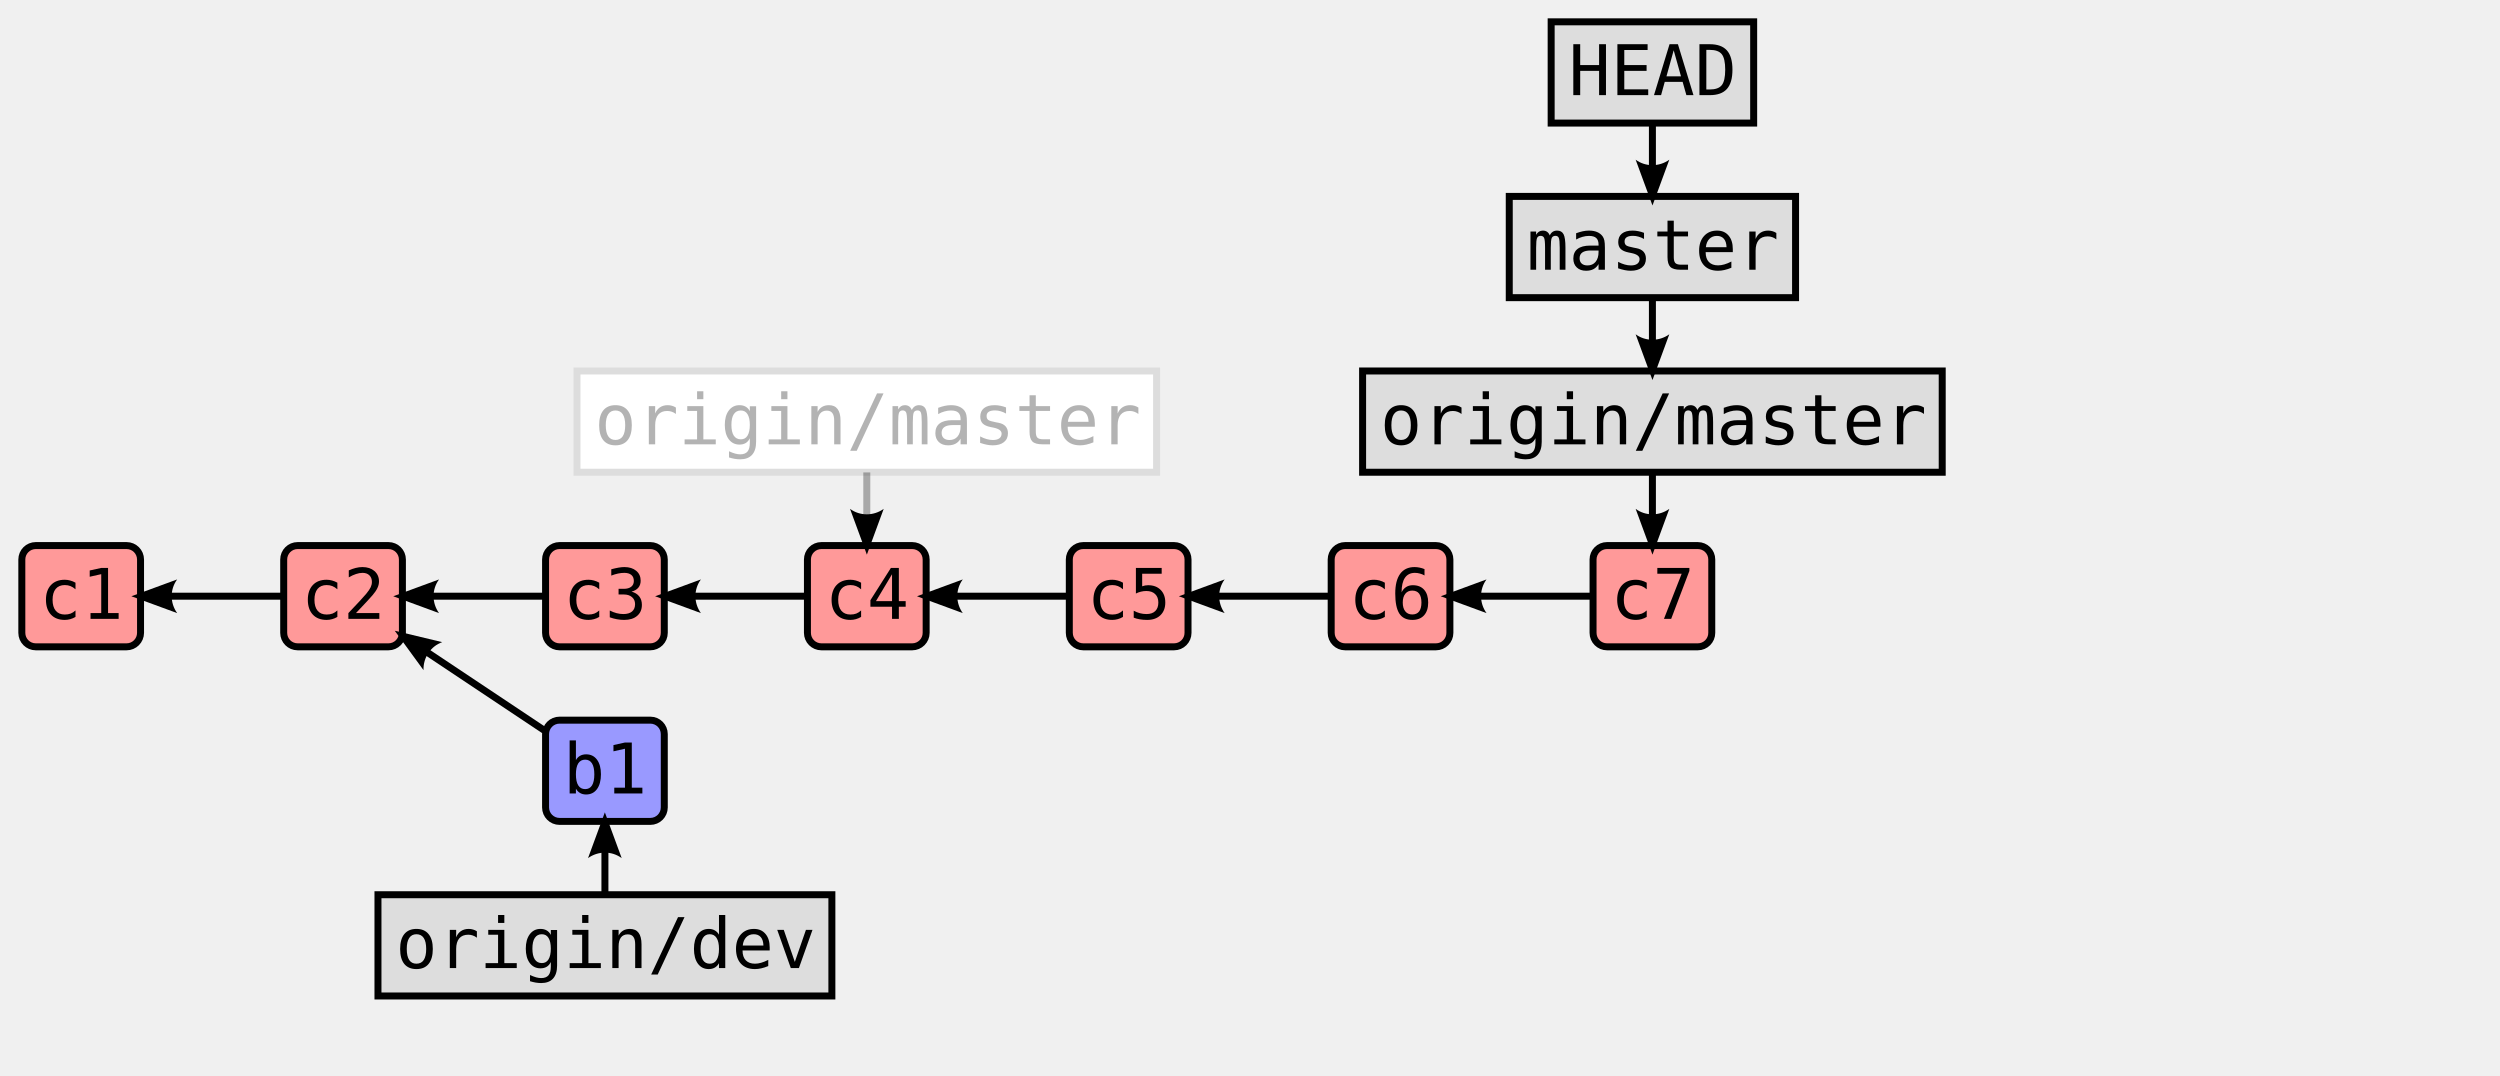
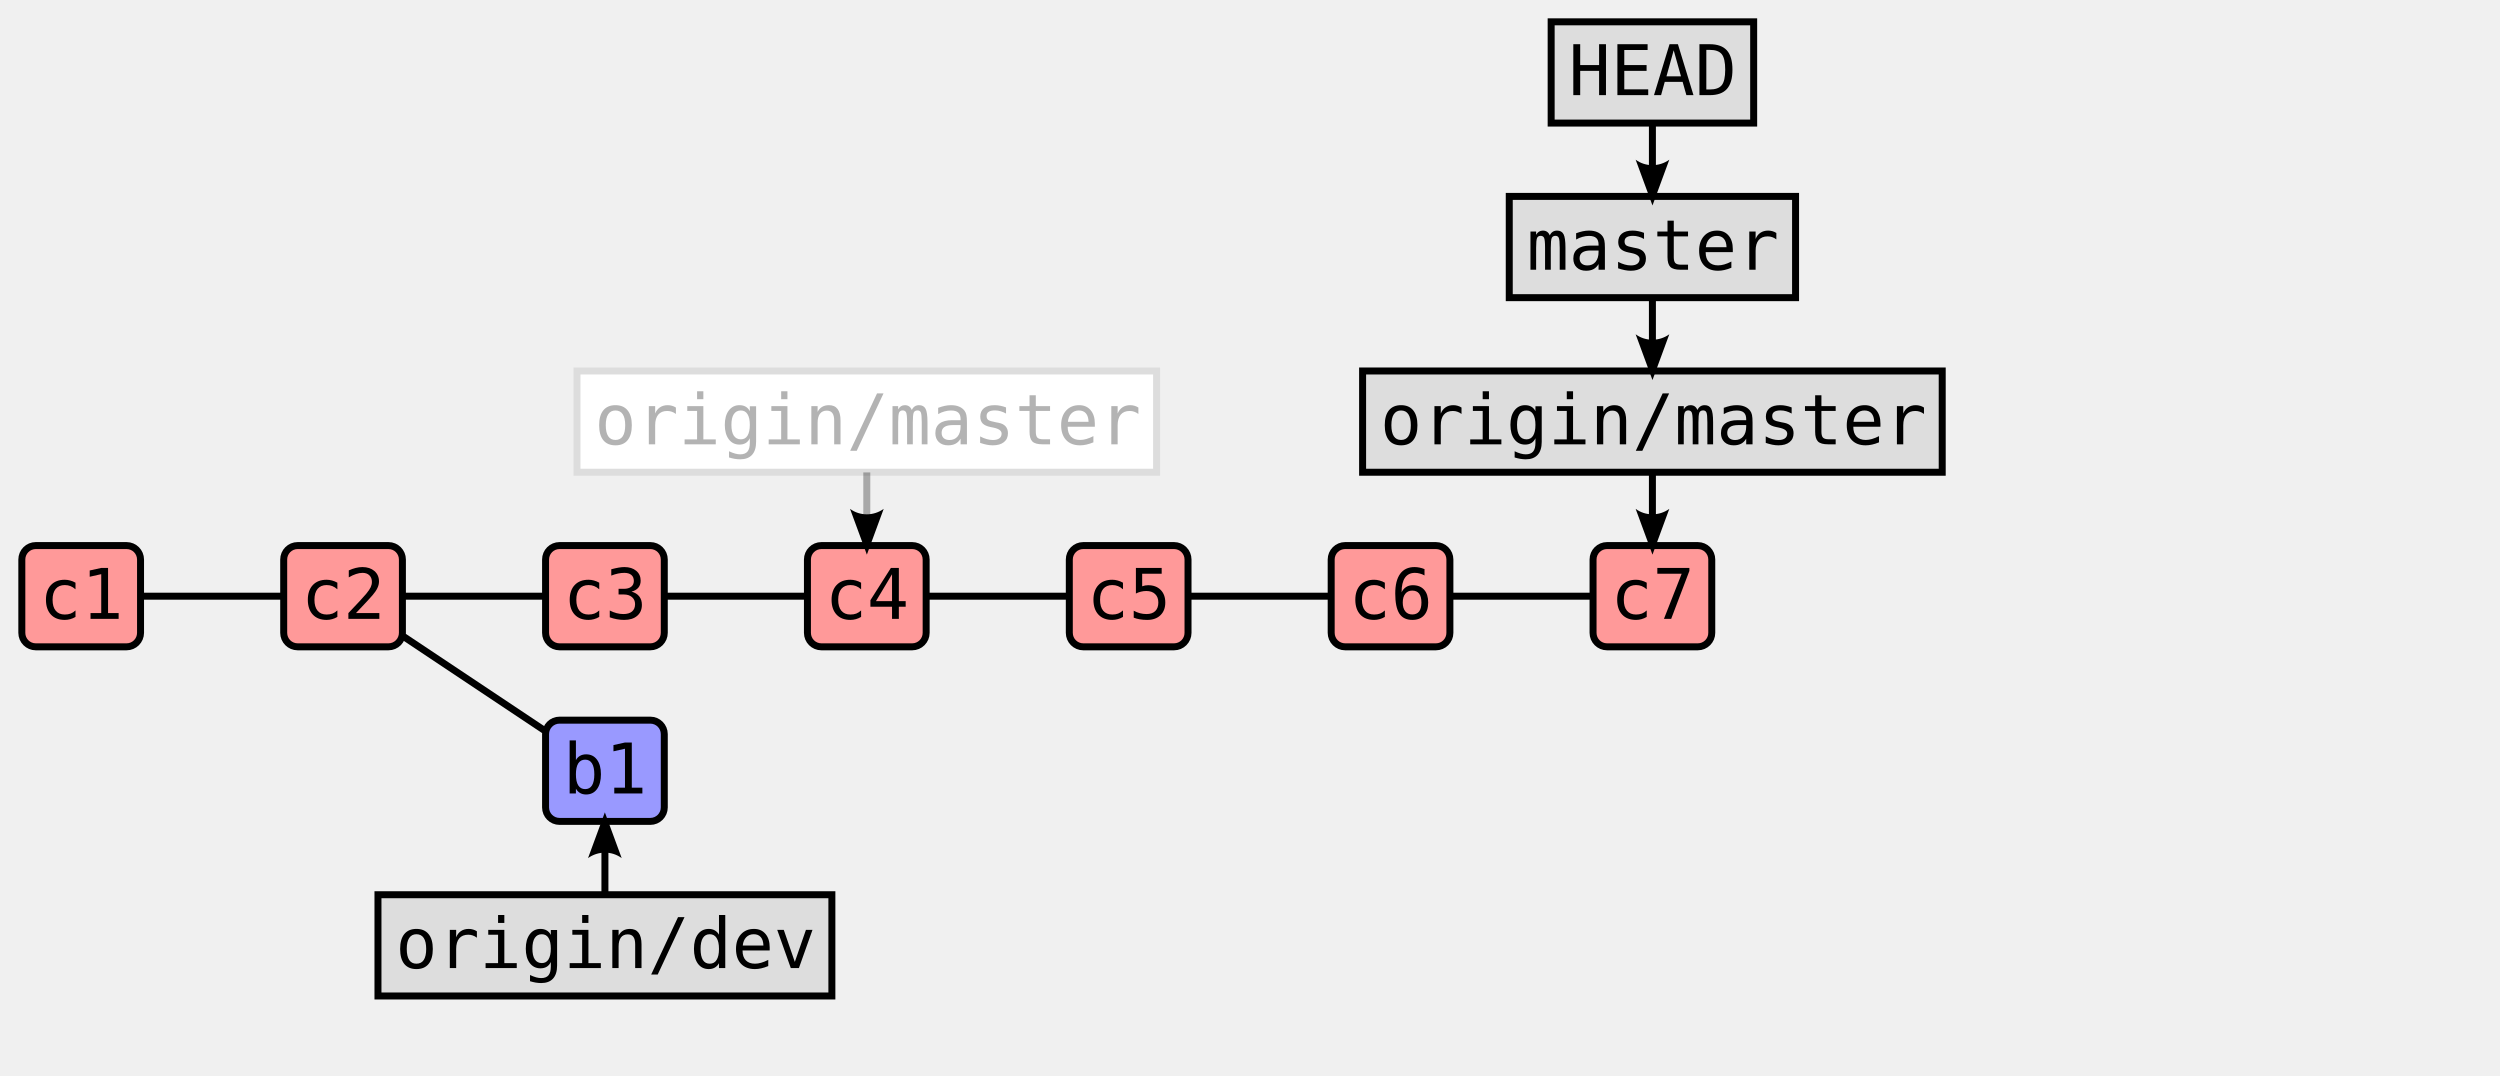
<svg xmlns="http://www.w3.org/2000/svg" width="572.8" height="246.4" id="svg2" version="1.1">
  <defs id="defs4">
    <marker orient="auto" refY="0.0" refX="0.0" id="Arrow2Mend" style="overflow:visible;">
      <path id="path3786" style="fill-rule:evenodd;stroke-width:0.625;stroke-linejoin:round;" d="M 8.719,4.034 L -2.207,0.016 L 8.719,-4.002 C 6.973,-1.63 6.983,1.616 8.719,4.034 z " transform="scale(0.6) rotate(180) translate(0,0)" />
    </marker>
  </defs>
  <g id="layer1">
    <rect style="fill:#ff9999;stroke:#000000;stroke-width:1.6;stroke-miterlimit:4;stroke-dasharray:none" id="rect2989" width="27.2" height="23.2" x="5" y="125" ry="3.2" />
    <text xml:space="preserve" style="font-size:16px;font-style:normal;font-weight:normal;line-height:125%;letter-spacing:0px;word-spacing:0px;fill:#000000;fill-opacity:1;stroke:none;font-family:DejaVu Sans Mono" x="9" y="141.8" id="text2985">
      <tspan id="tspan2987" x="9" y="141.8">c1</tspan>
    </text>
  </g>
  <g id="layer1">
    <rect style="fill:#ff9999;stroke:#000000;stroke-width:1.6;stroke-miterlimit:4;stroke-dasharray:none" id="rect2989" width="27.2" height="23.2" x="65" y="125" ry="3.2" />
    <text xml:space="preserve" style="font-size:16px;font-style:normal;font-weight:normal;line-height:125%;letter-spacing:0px;word-spacing:0px;fill:#000000;fill-opacity:1;stroke:none;font-family:DejaVu Sans Mono" x="69" y="141.8" id="text2985">
      <tspan id="tspan2987" x="69" y="141.8">c2</tspan>
    </text>
  </g>
-   <g id="layer1">
-     <path style="fill:none;stroke:#000000;stroke-width:1.6;stroke-linecap:butt;stroke-linejoin:miter;stroke-opacity:1;marker-end:url(#Arrow2Mend);stroke-miterlimit:4;stroke-dasharray:none" d="M 64.98,136.6 32.22,136.6" id="path2985" />
-   </g>
+   <line x1="64.98" y1="136.6" x2="32.22" y2="136.6" style="stroke:#000000; stroke-width:1.6; stroke-opacity:1.0" />
  <g id="layer1">
    <rect style="fill:#9999ff;stroke:#000000;stroke-width:1.6;stroke-miterlimit:4;stroke-dasharray:none" id="rect2989" width="27.2" height="23.2" x="125" y="165" ry="3.2" />
    <text xml:space="preserve" style="font-size:16px;font-style:normal;font-weight:normal;line-height:125%;letter-spacing:0px;word-spacing:0px;fill:#000000;fill-opacity:1;stroke:none;font-family:DejaVu Sans Mono" x="129" y="181.8" id="text2985">
      <tspan id="tspan2987" x="129" y="181.8">b1</tspan>
    </text>
  </g>
-   <g id="layer1">
-     <path style="fill:none;stroke:#000000;stroke-width:1.6;stroke-linecap:butt;stroke-linejoin:miter;stroke-opacity:1;marker-end:url(#Arrow2Mend);stroke-miterlimit:4;stroke-dasharray:none" d="M 124.98,167.52 92.22,145.68" id="path2985" />
-   </g>
+   <line x1="124.98" y1="167.52" x2="92.22" y2="145.68" style="stroke:#000000; stroke-width:1.6; stroke-opacity:1.0" />
  <g id="layer1">
    <rect style="fill:#dddddd;stroke:#000000;stroke-width:1.6;stroke-miterlimit:4;stroke-dasharray:none" id="rect2989" width="104" height="23.2" x="86.6" y="205" ry="0" />
    <text xml:space="preserve" style="font-size:16px;font-style:normal;font-weight:normal;line-height:125%;letter-spacing:0px;word-spacing:0px;fill:#000000;fill-opacity:1;stroke:none;font-family:DejaVu Sans Mono" x="90.6" y="221.8" id="text2985">
      <tspan id="tspan2987" x="90.6" y="221.8">origin/dev</tspan>
    </text>
  </g>
  <g id="layer1">
    <path style="fill:none;stroke:#000000;stroke-width:1.6;stroke-linecap:butt;stroke-linejoin:miter;stroke-opacity:1;marker-end:url(#Arrow2Mend);stroke-miterlimit:4;stroke-dasharray:none" d="M 138.6,204.96 138.6,188.24" id="path2985" />
  </g>
  <g id="layer1">
    <rect style="fill:#ff9999;stroke:#000000;stroke-width:1.6;stroke-miterlimit:4;stroke-dasharray:none" id="rect2989" width="27.2" height="23.2" x="125" y="125" ry="3.2" />
    <text xml:space="preserve" style="font-size:16px;font-style:normal;font-weight:normal;line-height:125%;letter-spacing:0px;word-spacing:0px;fill:#000000;fill-opacity:1;stroke:none;font-family:DejaVu Sans Mono" x="129" y="141.8" id="text2985">
      <tspan id="tspan2987" x="129" y="141.8">c3</tspan>
    </text>
  </g>
-   <g id="layer1">
-     <path style="fill:none;stroke:#000000;stroke-width:1.6;stroke-linecap:butt;stroke-linejoin:miter;stroke-opacity:1;marker-end:url(#Arrow2Mend);stroke-miterlimit:4;stroke-dasharray:none" d="M 124.98,136.6 92.22,136.6" id="path2985" />
-   </g>
+   <line x1="124.98" y1="136.6" x2="92.22" y2="136.6" style="stroke:#000000; stroke-width:1.6; stroke-opacity:1.0" />
  <g id="layer1">
    <rect style="fill:#ff9999;stroke:#000000;stroke-width:1.6;stroke-miterlimit:4;stroke-dasharray:none" id="rect2989" width="27.2" height="23.2" x="185" y="125" ry="3.2" />
    <text xml:space="preserve" style="font-size:16px;font-style:normal;font-weight:normal;line-height:125%;letter-spacing:0px;word-spacing:0px;fill:#000000;fill-opacity:1;stroke:none;font-family:DejaVu Sans Mono" x="189" y="141.8" id="text2985">
      <tspan id="tspan2987" x="189" y="141.8">c4</tspan>
    </text>
  </g>
-   <g id="layer1">
-     <path style="fill:none;stroke:#000000;stroke-width:1.6;stroke-linecap:butt;stroke-linejoin:miter;stroke-opacity:1;marker-end:url(#Arrow2Mend);stroke-miterlimit:4;stroke-dasharray:none" d="M 184.98,136.6 152.22,136.6" id="path2985" />
-   </g>
+   <line x1="184.98" y1="136.6" x2="152.22" y2="136.6" style="stroke:#000000; stroke-width:1.6; stroke-opacity:1.0" />
  <g id="layer1">
    <rect style="fill:#ffffff;stroke:#dddddd;stroke-width:1.6;stroke-miterlimit:4;stroke-dasharray:none" id="rect2989" width="132.8" height="23.2" x="132.2" y="85" ry="0" />
    <text xml:space="preserve" style="font-size:16px;font-style:normal;font-weight:normal;line-height:125%;letter-spacing:0px;word-spacing:0px;fill:#000000;fill-opacity:0.3;stroke:none;font-family:DejaVu Sans Mono" x="136.2" y="101.8" id="text2985">
      <tspan id="tspan2987" x="136.2" y="101.8">origin/master</tspan>
    </text>
  </g>
  <g id="layer1">
    <path style="fill:none;stroke:#000000;stroke-width:1.6;stroke-linecap:butt;stroke-linejoin:miter;stroke-opacity:0.3;marker-end:url(#Arrow2Mend);stroke-miterlimit:4;stroke-dasharray:none" d="M 198.6,108.24 198.6,124.96" id="path2985" />
  </g>
  <g id="layer1">
    <rect style="fill:#ff9999;stroke:#000000;stroke-width:1.6;stroke-miterlimit:4;stroke-dasharray:none" id="rect2989" width="27.2" height="23.2" x="245" y="125" ry="3.2" />
    <text xml:space="preserve" style="font-size:16px;font-style:normal;font-weight:normal;line-height:125%;letter-spacing:0px;word-spacing:0px;fill:#000000;fill-opacity:1;stroke:none;font-family:DejaVu Sans Mono" x="249" y="141.8" id="text2985">
      <tspan id="tspan2987" x="249" y="141.8">c5</tspan>
    </text>
  </g>
-   <g id="layer1">
-     <path style="fill:none;stroke:#000000;stroke-width:1.6;stroke-linecap:butt;stroke-linejoin:miter;stroke-opacity:1;marker-end:url(#Arrow2Mend);stroke-miterlimit:4;stroke-dasharray:none" d="M 244.98,136.6 212.22,136.6" id="path2985" />
-   </g>
+   <line x1="244.98" y1="136.6" x2="212.22" y2="136.6" style="stroke:#000000; stroke-width:1.6; stroke-opacity:1.0" />
  <g id="layer1">
    <rect style="fill:#ff9999;stroke:#000000;stroke-width:1.6;stroke-miterlimit:4;stroke-dasharray:none" id="rect2989" width="27.2" height="23.2" x="305" y="125" ry="3.2" />
    <text xml:space="preserve" style="font-size:16px;font-style:normal;font-weight:normal;line-height:125%;letter-spacing:0px;word-spacing:0px;fill:#000000;fill-opacity:1;stroke:none;font-family:DejaVu Sans Mono" x="309" y="141.8" id="text2985">
      <tspan id="tspan2987" x="309" y="141.8">c6</tspan>
    </text>
  </g>
-   <g id="layer1">
-     <path style="fill:none;stroke:#000000;stroke-width:1.6;stroke-linecap:butt;stroke-linejoin:miter;stroke-opacity:1;marker-end:url(#Arrow2Mend);stroke-miterlimit:4;stroke-dasharray:none" d="M 304.98,136.6 272.22,136.6" id="path2985" />
-   </g>
+   <line x1="304.98" y1="136.6" x2="272.22" y2="136.6" style="stroke:#000000; stroke-width:1.6; stroke-opacity:1.0" />
  <g id="layer1">
    <rect style="fill:#ff9999;stroke:#000000;stroke-width:1.6;stroke-miterlimit:4;stroke-dasharray:none" id="rect2989" width="27.2" height="23.2" x="365" y="125" ry="3.2" />
    <text xml:space="preserve" style="font-size:16px;font-style:normal;font-weight:normal;line-height:125%;letter-spacing:0px;word-spacing:0px;fill:#000000;fill-opacity:1;stroke:none;font-family:DejaVu Sans Mono" x="369" y="141.8" id="text2985">
      <tspan id="tspan2987" x="369" y="141.8">c7</tspan>
    </text>
  </g>
-   <g id="layer1">
-     <path style="fill:none;stroke:#000000;stroke-width:1.6;stroke-linecap:butt;stroke-linejoin:miter;stroke-opacity:1;marker-end:url(#Arrow2Mend);stroke-miterlimit:4;stroke-dasharray:none" d="M 364.98,136.6 332.22,136.6" id="path2985" />
-   </g>
+   <line x1="364.98" y1="136.6" x2="332.22" y2="136.6" style="stroke:#000000; stroke-width:1.6; stroke-opacity:1.0" />
  <g id="layer1">
    <rect style="fill:#dddddd;stroke:#000000;stroke-width:1.6;stroke-miterlimit:4;stroke-dasharray:none" id="rect2989" width="132.8" height="23.2" x="312.2" y="85" ry="0" />
    <text xml:space="preserve" style="font-size:16px;font-style:normal;font-weight:normal;line-height:125%;letter-spacing:0px;word-spacing:0px;fill:#000000;fill-opacity:1;stroke:none;font-family:DejaVu Sans Mono" x="316.2" y="101.8" id="text2985">
      <tspan id="tspan2987" x="316.2" y="101.8">origin/master</tspan>
    </text>
  </g>
  <g id="layer1">
    <path style="fill:none;stroke:#000000;stroke-width:1.6;stroke-linecap:butt;stroke-linejoin:miter;stroke-opacity:1;marker-end:url(#Arrow2Mend);stroke-miterlimit:4;stroke-dasharray:none" d="M 378.6,108.24 378.6,124.96" id="path2985" />
  </g>
  <g id="layer1">
    <rect style="fill:#dddddd;stroke:#000000;stroke-width:1.6;stroke-miterlimit:4;stroke-dasharray:none" id="rect2989" width="65.6" height="23.2" x="345.8" y="45" ry="0" />
    <text xml:space="preserve" style="font-size:16px;font-style:normal;font-weight:normal;line-height:125%;letter-spacing:0px;word-spacing:0px;fill:#000000;fill-opacity:1;stroke:none;font-family:DejaVu Sans Mono" x="349.8" y="61.8" id="text2985">
      <tspan id="tspan2987" x="349.8" y="61.8">master</tspan>
    </text>
  </g>
  <g id="layer1">
    <path style="fill:none;stroke:#000000;stroke-width:1.6;stroke-linecap:butt;stroke-linejoin:miter;stroke-opacity:1;marker-end:url(#Arrow2Mend);stroke-miterlimit:4;stroke-dasharray:none" d="M 378.6,68.24 378.6,84.96" id="path2985" />
  </g>
  <g id="layer1">
    <rect style="fill:#dddddd;stroke:#000000;stroke-width:1.6;stroke-miterlimit:4;stroke-dasharray:none" id="rect2989" width="46.4" height="23.2" x="355.4" y="5" ry="0" />
    <text xml:space="preserve" style="font-size:16px;font-style:normal;font-weight:normal;line-height:125%;letter-spacing:0px;word-spacing:0px;fill:#000000;fill-opacity:1;stroke:none;font-family:DejaVu Sans Mono" x="359.4" y="21.8" id="text2985">
      <tspan id="tspan2987" x="359.4" y="21.8">HEAD</tspan>
    </text>
  </g>
  <g id="layer1">
    <path style="fill:none;stroke:#000000;stroke-width:1.6;stroke-linecap:butt;stroke-linejoin:miter;stroke-opacity:1;marker-end:url(#Arrow2Mend);stroke-miterlimit:4;stroke-dasharray:none" d="M 378.6,28.24 378.6,44.96" id="path2985" />
  </g>
</svg>
